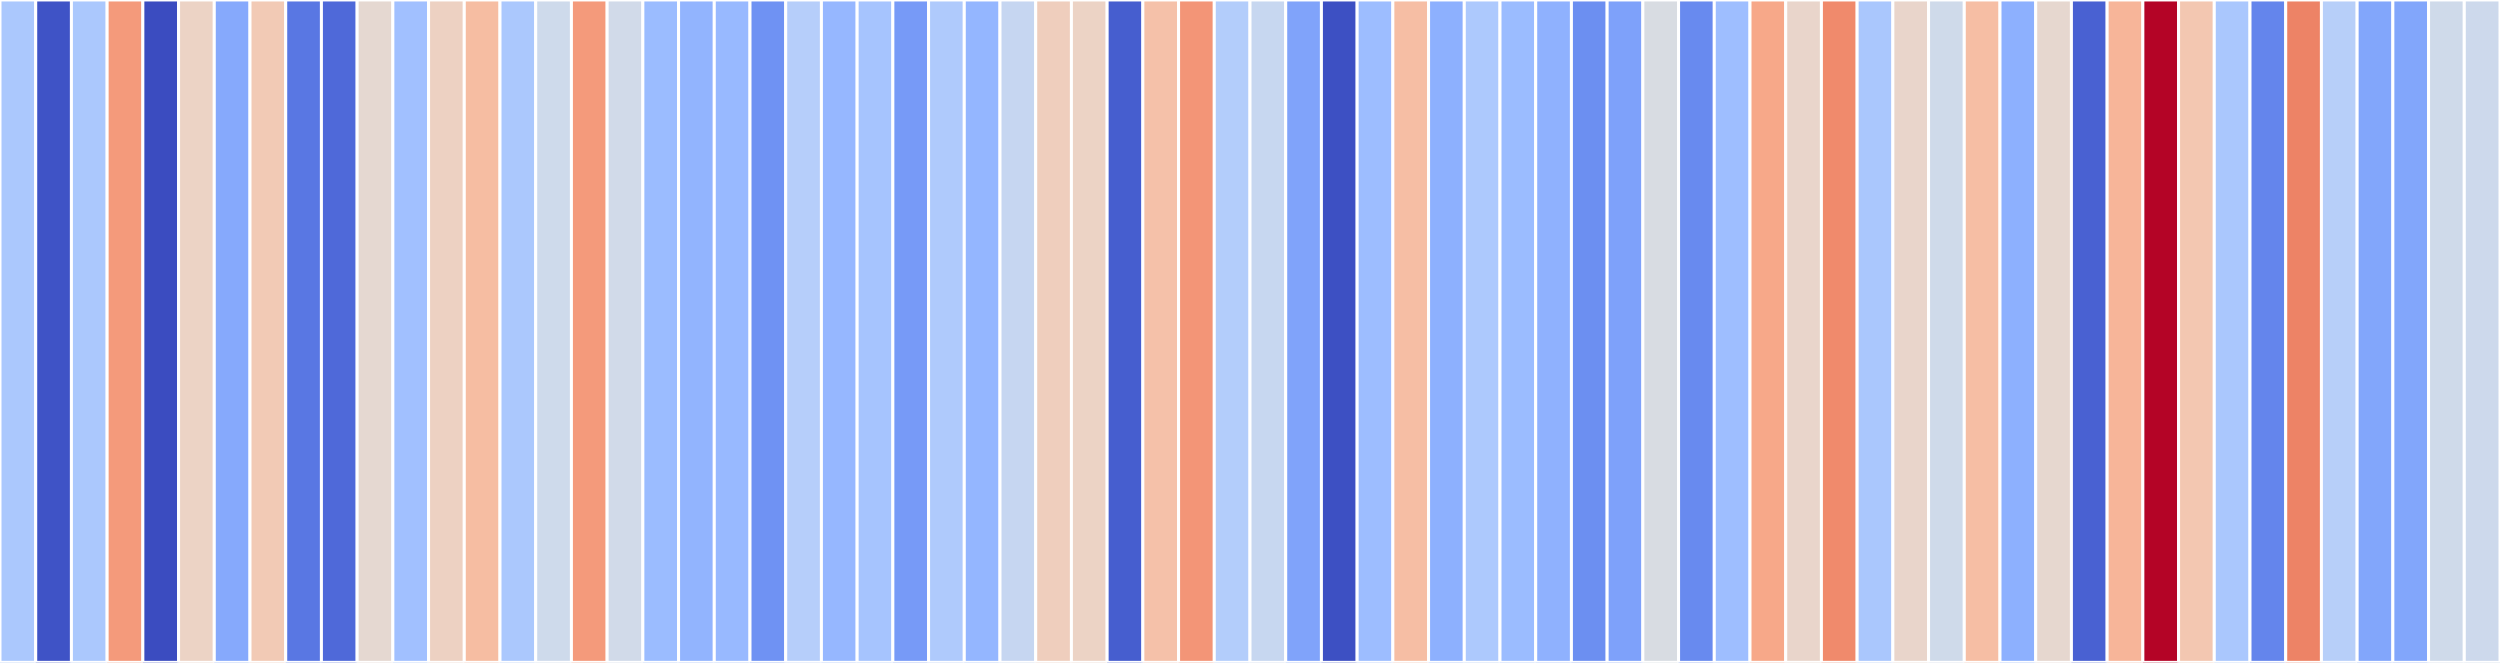
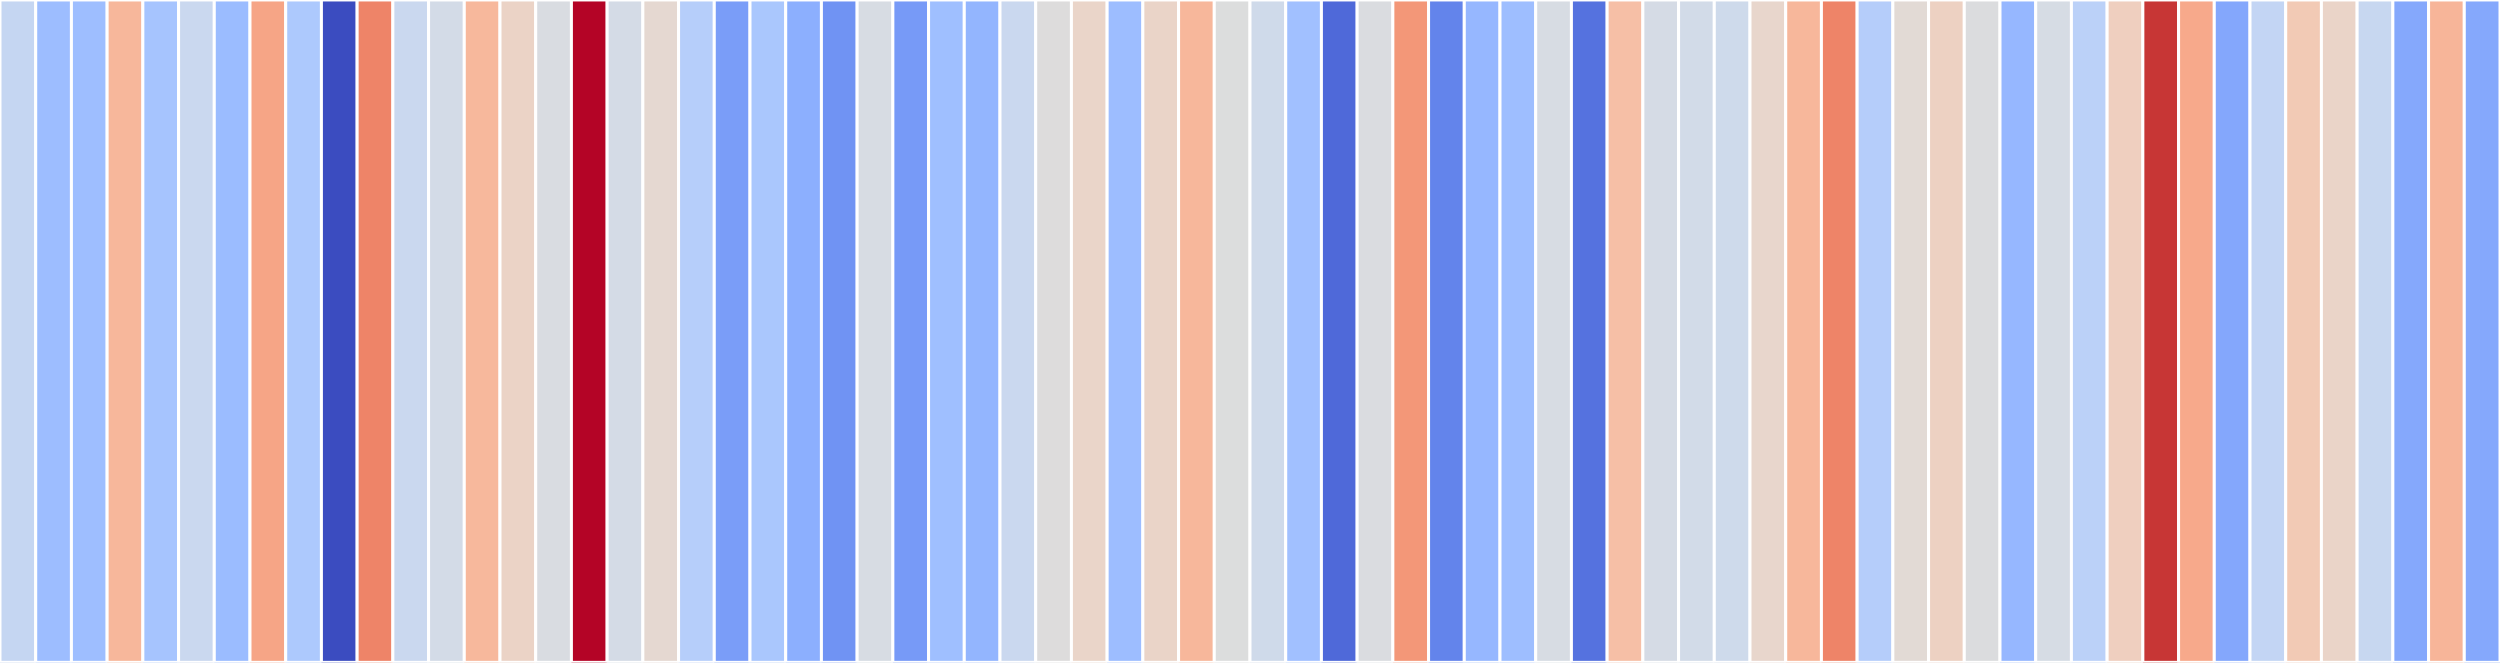
<svg xmlns="http://www.w3.org/2000/svg" width="837pt" height="221.76pt" viewBox="0 0 837 221.76" version="1.1">
  <defs>
    <style type="text/css">*{stroke-linejoin: round; stroke-linecap: butt}</style>
  </defs>
  <g id="figure_1">
    <g id="patch_1">
      <path d="M 0 221.76  L 837 221.76  L 837 0  L 0 0  z " style="fill: #ffffff" />
    </g>
    <g id="axes_1">
      <g id="QuadMesh_1">
-         <path d="M 0 -0  L 11.957 -0  L 11.957 221.76  L 0 221.76  L 0 -0  " clip-path="url(#pd14cc6afc0)" style="fill: #abc8fd; stroke: #ffffff" />
-         <path d="M 11.957 -0  L 23.914 -0  L 23.914 221.76  L 11.957 221.76  L 11.957 -0  " clip-path="url(#pd14cc6afc0)" style="fill: #3f53c6; stroke: #ffffff" />
-         <path d="M 23.914 -0  L 35.871 -0  L 35.871 221.76  L 23.914 221.76  L 23.914 -0  " clip-path="url(#pd14cc6afc0)" style="fill: #abc8fd; stroke: #ffffff" />
-         <path d="M 35.871 -0  L 47.829 -0  L 47.829 221.76  L 35.871 221.76  L 35.871 -0  " clip-path="url(#pd14cc6afc0)" style="fill: #f49a7b; stroke: #ffffff" />
-         <path d="M 47.829 -0  L 59.786 -0  L 59.786 221.76  L 47.829 221.76  L 47.829 -0  " clip-path="url(#pd14cc6afc0)" style="fill: #3b4cc0; stroke: #ffffff" />
-         <path d="M 59.786 -0  L 71.743 -0  L 71.743 221.76  L 59.786 221.76  L 59.786 -0  " clip-path="url(#pd14cc6afc0)" style="fill: #ecd3c5; stroke: #ffffff" />
-         <path d="M 71.743 -0  L 83.7 -0  L 83.7 221.76  L 71.743 221.76  L 71.743 -0  " clip-path="url(#pd14cc6afc0)" style="fill: #86a9fc; stroke: #ffffff" />
-         <path d="M 83.7 -0  L 95.657 -0  L 95.657 221.76  L 83.7 221.76  L 83.7 -0  " clip-path="url(#pd14cc6afc0)" style="fill: #f2cab5; stroke: #ffffff" />
-         <path d="M 95.657 -0  L 107.614 -0  L 107.614 221.76  L 95.657 221.76  L 95.657 -0  " clip-path="url(#pd14cc6afc0)" style="fill: #5977e3; stroke: #ffffff" />
-         <path d="M 107.614 -0  L 119.571 -0  L 119.571 221.76  L 107.614 221.76  L 107.614 -0  " clip-path="url(#pd14cc6afc0)" style="fill: #4f69d9; stroke: #ffffff" />
-         <path d="M 119.571 -0  L 131.529 -0  L 131.529 221.76  L 119.571 221.76  L 119.571 -0  " clip-path="url(#pd14cc6afc0)" style="fill: #e5d8d1; stroke: #ffffff" />
-         <path d="M 131.529 -0  L 143.486 -0  L 143.486 221.76  L 131.529 221.76  L 131.529 -0  " clip-path="url(#pd14cc6afc0)" style="fill: #a1c0ff; stroke: #ffffff" />
-         <path d="M 143.486 -0  L 155.443 -0  L 155.443 221.76  L 143.486 221.76  L 143.486 -0  " clip-path="url(#pd14cc6afc0)" style="fill: #edd1c2; stroke: #ffffff" />
-         <path d="M 155.443 -0  L 167.4 -0  L 167.4 221.76  L 155.443 221.76  L 155.443 -0  " clip-path="url(#pd14cc6afc0)" style="fill: #f6bda2; stroke: #ffffff" />
-         <path d="M 167.4 -0  L 179.357 -0  L 179.357 221.76  L 167.4 221.76  L 167.4 -0  " clip-path="url(#pd14cc6afc0)" style="fill: #abc8fd; stroke: #ffffff" />
-         <path d="M 179.357 -0  L 191.314 -0  L 191.314 221.76  L 179.357 221.76  L 179.357 -0  " clip-path="url(#pd14cc6afc0)" style="fill: #cedaeb; stroke: #ffffff" />
-         <path d="M 191.314 -0  L 203.271 -0  L 203.271 221.76  L 191.314 221.76  L 191.314 -0  " clip-path="url(#pd14cc6afc0)" style="fill: #f49a7b; stroke: #ffffff" />
-         <path d="M 203.271 -0  L 215.229 -0  L 215.229 221.76  L 203.271 221.76  L 203.271 -0  " clip-path="url(#pd14cc6afc0)" style="fill: #d1dae9; stroke: #ffffff" />
-         <path d="M 215.229 -0  L 227.186 -0  L 227.186 221.76  L 215.229 221.76  L 215.229 -0  " clip-path="url(#pd14cc6afc0)" style="fill: #9bbcff; stroke: #ffffff" />
-         <path d="M 227.186 -0  L 239.143 -0  L 239.143 221.76  L 227.186 221.76  L 227.186 -0  " clip-path="url(#pd14cc6afc0)" style="fill: #92b4fe; stroke: #ffffff" />
-         <path d="M 239.143 -0  L 251.1 -0  L 251.1 221.76  L 239.143 221.76  L 239.143 -0  " clip-path="url(#pd14cc6afc0)" style="fill: #98b9ff; stroke: #ffffff" />
-         <path d="M 251.1 -0  L 263.057 -0  L 263.057 221.76  L 251.1 221.76  L 251.1 -0  " clip-path="url(#pd14cc6afc0)" style="fill: #6f92f3; stroke: #ffffff" />
-         <path d="M 263.057 -0  L 275.014 -0  L 275.014 221.76  L 263.057 221.76  L 263.057 -0  " clip-path="url(#pd14cc6afc0)" style="fill: #b6cefa; stroke: #ffffff" />
-         <path d="M 275.014 -0  L 286.971 -0  L 286.971 221.76  L 275.014 221.76  L 275.014 -0  " clip-path="url(#pd14cc6afc0)" style="fill: #96b7ff; stroke: #ffffff" />
-         <path d="M 286.971 -0  L 298.929 -0  L 298.929 221.76  L 286.971 221.76  L 286.971 -0  " clip-path="url(#pd14cc6afc0)" style="fill: #a6c4fe; stroke: #ffffff" />
-         <path d="M 298.929 -0  L 310.886 -0  L 310.886 221.76  L 298.929 221.76  L 298.929 -0  " clip-path="url(#pd14cc6afc0)" style="fill: #779af7; stroke: #ffffff" />
-         <path d="M 310.886 -0  L 322.843 -0  L 322.843 221.76  L 310.886 221.76  L 310.886 -0  " clip-path="url(#pd14cc6afc0)" style="fill: #afcafc; stroke: #ffffff" />
-         <path d="M 322.843 -0  L 334.8 -0  L 334.8 221.76  L 322.843 221.76  L 322.843 -0  " clip-path="url(#pd14cc6afc0)" style="fill: #94b6ff; stroke: #ffffff" />
-         <path d="M 334.8 -0  L 346.757 -0  L 346.757 221.76  L 334.8 221.76  L 334.8 -0  " clip-path="url(#pd14cc6afc0)" style="fill: #c6d6f1; stroke: #ffffff" />
-         <path d="M 346.757 -0  L 358.714 -0  L 358.714 221.76  L 346.757 221.76  L 346.757 -0  " clip-path="url(#pd14cc6afc0)" style="fill: #efcebd; stroke: #ffffff" />
-         <path d="M 358.714 -0  L 370.671 -0  L 370.671 221.76  L 358.714 221.76  L 358.714 -0  " clip-path="url(#pd14cc6afc0)" style="fill: #ecd3c5; stroke: #ffffff" />
-         <path d="M 370.671 -0  L 382.629 -0  L 382.629 221.76  L 370.671 221.76  L 370.671 -0  " clip-path="url(#pd14cc6afc0)" style="fill: #465ecf; stroke: #ffffff" />
-         <path d="M 382.629 -0  L 394.586 -0  L 394.586 221.76  L 382.629 221.76  L 382.629 -0  " clip-path="url(#pd14cc6afc0)" style="fill: #f5c1a9; stroke: #ffffff" />
-         <path d="M 394.586 -0  L 406.543 -0  L 406.543 221.76  L 394.586 221.76  L 394.586 -0  " clip-path="url(#pd14cc6afc0)" style="fill: #f39577; stroke: #ffffff" />
-         <path d="M 406.543 -0  L 418.5 -0  L 418.5 221.76  L 406.543 221.76  L 406.543 -0  " clip-path="url(#pd14cc6afc0)" style="fill: #b3cdfb; stroke: #ffffff" />
-         <path d="M 418.5 -0  L 430.457 -0  L 430.457 221.76  L 418.5 221.76  L 418.5 -0  " clip-path="url(#pd14cc6afc0)" style="fill: #c7d7f0; stroke: #ffffff" />
-         <path d="M 430.457 -0  L 442.414 -0  L 442.414 221.76  L 430.457 221.76  L 430.457 -0  " clip-path="url(#pd14cc6afc0)" style="fill: #80a3fa; stroke: #ffffff" />
-         <path d="M 442.414 -0  L 454.371 -0  L 454.371 221.76  L 442.414 221.76  L 442.414 -0  " clip-path="url(#pd14cc6afc0)" style="fill: #3d50c3; stroke: #ffffff" />
-         <path d="M 454.371 -0  L 466.329 -0  L 466.329 221.76  L 454.371 221.76  L 454.371 -0  " clip-path="url(#pd14cc6afc0)" style="fill: #9dbdff; stroke: #ffffff" />
-         <path d="M 466.329 -0  L 478.286 -0  L 478.286 221.76  L 466.329 221.76  L 466.329 -0  " clip-path="url(#pd14cc6afc0)" style="fill: #f6bea4; stroke: #ffffff" />
-         <path d="M 478.286 -0  L 490.243 -0  L 490.243 221.76  L 478.286 221.76  L 478.286 -0  " clip-path="url(#pd14cc6afc0)" style="fill: #8db0fe; stroke: #ffffff" />
-         <path d="M 490.243 -0  L 502.2 -0  L 502.2 221.76  L 490.243 221.76  L 490.243 -0  " clip-path="url(#pd14cc6afc0)" style="fill: #adc9fd; stroke: #ffffff" />
-         <path d="M 502.2 -0  L 514.157 -0  L 514.157 221.76  L 502.2 221.76  L 502.2 -0  " clip-path="url(#pd14cc6afc0)" style="fill: #9bbcff; stroke: #ffffff" />
-         <path d="M 514.157 -0  L 526.114 -0  L 526.114 221.76  L 514.157 221.76  L 514.157 -0  " clip-path="url(#pd14cc6afc0)" style="fill: #8fb1fe; stroke: #ffffff" />
-         <path d="M 526.114 -0  L 538.071 -0  L 538.071 221.76  L 526.114 221.76  L 526.114 -0  " clip-path="url(#pd14cc6afc0)" style="fill: #6c8ff1; stroke: #ffffff" />
-         <path d="M 538.071 -0  L 550.029 -0  L 550.029 221.76  L 538.071 221.76  L 538.071 -0  " clip-path="url(#pd14cc6afc0)" style="fill: #7ea1fa; stroke: #ffffff" />
-         <path d="M 550.029 -0  L 561.986 -0  L 561.986 221.76  L 550.029 221.76  L 550.029 -0  " clip-path="url(#pd14cc6afc0)" style="fill: #d8dce2; stroke: #ffffff" />
-         <path d="M 561.986 -0  L 573.943 -0  L 573.943 221.76  L 561.986 221.76  L 561.986 -0  " clip-path="url(#pd14cc6afc0)" style="fill: #688aef; stroke: #ffffff" />
-         <path d="M 573.943 -0  L 585.9 -0  L 585.9 221.76  L 573.943 221.76  L 573.943 -0  " clip-path="url(#pd14cc6afc0)" style="fill: #9ebeff; stroke: #ffffff" />
-         <path d="M 585.9 -0  L 597.857 -0  L 597.857 221.76  L 585.9 221.76  L 585.9 -0  " clip-path="url(#pd14cc6afc0)" style="fill: #f7a889; stroke: #ffffff" />
-         <path d="M 597.857 -0  L 609.814 -0  L 609.814 221.76  L 597.857 221.76  L 597.857 -0  " clip-path="url(#pd14cc6afc0)" style="fill: #e9d5cb; stroke: #ffffff" />
-         <path d="M 609.814 -0  L 621.771 -0  L 621.771 221.76  L 609.814 221.76  L 609.814 -0  " clip-path="url(#pd14cc6afc0)" style="fill: #f08a6c; stroke: #ffffff" />
-         <path d="M 621.771 -0  L 633.729 -0  L 633.729 221.76  L 621.771 221.76  L 621.771 -0  " clip-path="url(#pd14cc6afc0)" style="fill: #aac7fd; stroke: #ffffff" />
-         <path d="M 633.729 -0  L 645.686 -0  L 645.686 221.76  L 633.729 221.76  L 633.729 -0  " clip-path="url(#pd14cc6afc0)" style="fill: #e9d5cb; stroke: #ffffff" />
-         <path d="M 645.686 -0  L 657.643 -0  L 657.643 221.76  L 645.686 221.76  L 645.686 -0  " clip-path="url(#pd14cc6afc0)" style="fill: #cfdaea; stroke: #ffffff" />
-         <path d="M 657.643 -0  L 669.6 -0  L 669.6 221.76  L 657.643 221.76  L 657.643 -0  " clip-path="url(#pd14cc6afc0)" style="fill: #f6bea4; stroke: #ffffff" />
-         <path d="M 669.6 -0  L 681.557 -0  L 681.557 221.76  L 669.6 221.76  L 669.6 -0  " clip-path="url(#pd14cc6afc0)" style="fill: #8db0fe; stroke: #ffffff" />
-         <path d="M 681.557 -0  L 693.514 -0  L 693.514 221.76  L 681.557 221.76  L 681.557 -0  " clip-path="url(#pd14cc6afc0)" style="fill: #e6d7cf; stroke: #ffffff" />
-         <path d="M 693.514 -0  L 705.471 -0  L 705.471 221.76  L 693.514 221.76  L 693.514 -0  " clip-path="url(#pd14cc6afc0)" style="fill: #4961d2; stroke: #ffffff" />
-         <path d="M 705.471 -0  L 717.429 -0  L 717.429 221.76  L 705.471 221.76  L 705.471 -0  " clip-path="url(#pd14cc6afc0)" style="fill: #f7b599; stroke: #ffffff" />
-         <path d="M 717.429 -0  L 729.386 -0  L 729.386 221.76  L 717.429 221.76  L 717.429 -0  " clip-path="url(#pd14cc6afc0)" style="fill: #b40426; stroke: #ffffff" />
-         <path d="M 729.386 -0  L 741.343 -0  L 741.343 221.76  L 729.386 221.76  L 729.386 -0  " clip-path="url(#pd14cc6afc0)" style="fill: #f3c7b1; stroke: #ffffff" />
-         <path d="M 741.343 -0  L 753.3 -0  L 753.3 221.76  L 741.343 221.76  L 741.343 -0  " clip-path="url(#pd14cc6afc0)" style="fill: #aac7fd; stroke: #ffffff" />
-         <path d="M 753.3 -0  L 765.257 -0  L 765.257 221.76  L 753.3 221.76  L 753.3 -0  " clip-path="url(#pd14cc6afc0)" style="fill: #6485ec; stroke: #ffffff" />
-         <path d="M 765.257 -0  L 777.214 -0  L 777.214 221.76  L 765.257 221.76  L 765.257 -0  " clip-path="url(#pd14cc6afc0)" style="fill: #ed8366; stroke: #ffffff" />
-         <path d="M 777.214 -0  L 789.171 -0  L 789.171 221.76  L 777.214 221.76  L 777.214 -0  " clip-path="url(#pd14cc6afc0)" style="fill: #b7cff9; stroke: #ffffff" />
-         <path d="M 789.171 -0  L 801.129 -0  L 801.129 221.76  L 789.171 221.76  L 789.171 -0  " clip-path="url(#pd14cc6afc0)" style="fill: #82a6fb; stroke: #ffffff" />
-         <path d="M 801.129 -0  L 813.086 -0  L 813.086 221.76  L 801.129 221.76  L 801.129 -0  " clip-path="url(#pd14cc6afc0)" style="fill: #82a6fb; stroke: #ffffff" />
-         <path d="M 813.086 -0  L 825.043 -0  L 825.043 221.76  L 813.086 221.76  L 813.086 -0  " clip-path="url(#pd14cc6afc0)" style="fill: #cfdaea; stroke: #ffffff" />
-         <path d="M 825.043 -0  L 837 -0  L 837 221.76  L 825.043 221.76  L 825.043 -0  " clip-path="url(#pd14cc6afc0)" style="fill: #cdd9ec; stroke: #ffffff" />
+         <path d="M 0 -0  L 11.957 -0  L 11.957 221.76  L 0 221.76  L 0 -0  " clip-path="url(#p93beab143b)" style="fill: #c5d6f2; stroke: #ffffff" />
+         <path d="M 11.957 -0  L 23.914 -0  L 23.914 221.76  L 11.957 221.76  L 11.957 -0  " clip-path="url(#p93beab143b)" style="fill: #9dbdff; stroke: #ffffff" />
+         <path d="M 23.914 -0  L 35.871 -0  L 35.871 221.76  L 23.914 221.76  L 23.914 -0  " clip-path="url(#p93beab143b)" style="fill: #9ebeff; stroke: #ffffff" />
+         <path d="M 35.871 -0  L 47.829 -0  L 47.829 221.76  L 35.871 221.76  L 35.871 -0  " clip-path="url(#p93beab143b)" style="fill: #f7b79b; stroke: #ffffff" />
+         <path d="M 47.829 -0  L 59.786 -0  L 59.786 221.76  L 47.829 221.76  L 47.829 -0  " clip-path="url(#p93beab143b)" style="fill: #a6c4fe; stroke: #ffffff" />
+         <path d="M 59.786 -0  L 71.743 -0  L 71.743 221.76  L 59.786 221.76  L 59.786 -0  " clip-path="url(#p93beab143b)" style="fill: #cad8ef; stroke: #ffffff" />
+         <path d="M 71.743 -0  L 83.7 -0  L 83.7 221.76  L 71.743 221.76  L 71.743 -0  " clip-path="url(#p93beab143b)" style="fill: #9bbcff; stroke: #ffffff" />
+         <path d="M 83.7 -0  L 95.657 -0  L 95.657 221.76  L 83.7 221.76  L 83.7 -0  " clip-path="url(#p93beab143b)" style="fill: #f6a586; stroke: #ffffff" />
+         <path d="M 95.657 -0  L 107.614 -0  L 107.614 221.76  L 95.657 221.76  L 95.657 -0  " clip-path="url(#p93beab143b)" style="fill: #adc9fd; stroke: #ffffff" />
+         <path d="M 107.614 -0  L 119.571 -0  L 119.571 221.76  L 107.614 221.76  L 107.614 -0  " clip-path="url(#p93beab143b)" style="fill: #3b4cc0; stroke: #ffffff" />
+         <path d="M 119.571 -0  L 131.529 -0  L 131.529 221.76  L 119.571 221.76  L 119.571 -0  " clip-path="url(#p93beab143b)" style="fill: #ee8468; stroke: #ffffff" />
+         <path d="M 131.529 -0  L 143.486 -0  L 143.486 221.76  L 131.529 221.76  L 131.529 -0  " clip-path="url(#p93beab143b)" style="fill: #cad8ef; stroke: #ffffff" />
+         <path d="M 143.486 -0  L 155.443 -0  L 155.443 221.76  L 143.486 221.76  L 143.486 -0  " clip-path="url(#p93beab143b)" style="fill: #d3dbe7; stroke: #ffffff" />
+         <path d="M 155.443 -0  L 167.4 -0  L 167.4 221.76  L 155.443 221.76  L 155.443 -0  " clip-path="url(#p93beab143b)" style="fill: #f7b89c; stroke: #ffffff" />
+         <path d="M 167.4 -0  L 179.357 -0  L 179.357 221.76  L 167.4 221.76  L 167.4 -0  " clip-path="url(#p93beab143b)" style="fill: #ebd3c6; stroke: #ffffff" />
+         <path d="M 179.357 -0  L 191.314 -0  L 191.314 221.76  L 179.357 221.76  L 179.357 -0  " clip-path="url(#p93beab143b)" style="fill: #d9dce1; stroke: #ffffff" />
+         <path d="M 191.314 -0  L 203.271 -0  L 203.271 221.76  L 191.314 221.76  L 191.314 -0  " clip-path="url(#p93beab143b)" style="fill: #b40426; stroke: #ffffff" />
+         <path d="M 203.271 -0  L 215.229 -0  L 215.229 221.76  L 203.271 221.76  L 203.271 -0  " clip-path="url(#p93beab143b)" style="fill: #d4dbe6; stroke: #ffffff" />
+         <path d="M 215.229 -0  L 227.186 -0  L 227.186 221.76  L 215.229 221.76  L 215.229 -0  " clip-path="url(#p93beab143b)" style="fill: #e5d8d1; stroke: #ffffff" />
+         <path d="M 227.186 -0  L 239.143 -0  L 239.143 221.76  L 227.186 221.76  L 227.186 -0  " clip-path="url(#p93beab143b)" style="fill: #b6cefa; stroke: #ffffff" />
+         <path d="M 239.143 -0  L 251.1 -0  L 251.1 221.76  L 239.143 221.76  L 239.143 -0  " clip-path="url(#p93beab143b)" style="fill: #7a9df8; stroke: #ffffff" />
+         <path d="M 251.1 -0  L 263.057 -0  L 263.057 221.76  L 251.1 221.76  L 251.1 -0  " clip-path="url(#p93beab143b)" style="fill: #aac7fd; stroke: #ffffff" />
+         <path d="M 263.057 -0  L 275.014 -0  L 275.014 221.76  L 263.057 221.76  L 263.057 -0  " clip-path="url(#p93beab143b)" style="fill: #8caffe; stroke: #ffffff" />
+         <path d="M 275.014 -0  L 286.971 -0  L 286.971 221.76  L 275.014 221.76  L 275.014 -0  " clip-path="url(#p93beab143b)" style="fill: #7093f3; stroke: #ffffff" />
+         <path d="M 286.971 -0  L 298.929 -0  L 298.929 221.76  L 286.971 221.76  L 286.971 -0  " clip-path="url(#p93beab143b)" style="fill: #d7dce3; stroke: #ffffff" />
+         <path d="M 298.929 -0  L 310.886 -0  L 310.886 221.76  L 298.929 221.76  L 298.929 -0  " clip-path="url(#p93beab143b)" style="fill: #779af7; stroke: #ffffff" />
+         <path d="M 310.886 -0  L 322.843 -0  L 322.843 221.76  L 310.886 221.76  L 310.886 -0  " clip-path="url(#p93beab143b)" style="fill: #9fbfff; stroke: #ffffff" />
+         <path d="M 322.843 -0  L 334.8 -0  L 334.8 221.76  L 322.843 221.76  L 322.843 -0  " clip-path="url(#p93beab143b)" style="fill: #93b5fe; stroke: #ffffff" />
+         <path d="M 334.8 -0  L 346.757 -0  L 346.757 221.76  L 334.8 221.76  L 334.8 -0  " clip-path="url(#p93beab143b)" style="fill: #cad8ef; stroke: #ffffff" />
+         <path d="M 346.757 -0  L 358.714 -0  L 358.714 221.76  L 346.757 221.76  L 346.757 -0  " clip-path="url(#p93beab143b)" style="fill: #dddcdc; stroke: #ffffff" />
+         <path d="M 358.714 -0  L 370.671 -0  L 370.671 221.76  L 358.714 221.76  L 358.714 -0  " clip-path="url(#p93beab143b)" style="fill: #ead5c9; stroke: #ffffff" />
+         <path d="M 370.671 -0  L 382.629 -0  L 382.629 221.76  L 370.671 221.76  L 370.671 -0  " clip-path="url(#p93beab143b)" style="fill: #9dbdff; stroke: #ffffff" />
+         <path d="M 382.629 -0  L 394.586 -0  L 394.586 221.76  L 382.629 221.76  L 382.629 -0  " clip-path="url(#p93beab143b)" style="fill: #ead4c8; stroke: #ffffff" />
+         <path d="M 394.586 -0  L 406.543 -0  L 406.543 221.76  L 394.586 221.76  L 394.586 -0  " clip-path="url(#p93beab143b)" style="fill: #f7b79b; stroke: #ffffff" />
+         <path d="M 406.543 -0  L 418.5 -0  L 418.5 221.76  L 406.543 221.76  L 406.543 -0  " clip-path="url(#p93beab143b)" style="fill: #dcdddd; stroke: #ffffff" />
+         <path d="M 418.5 -0  L 430.457 -0  L 430.457 221.76  L 418.5 221.76  L 418.5 -0  " clip-path="url(#p93beab143b)" style="fill: #cfdaea; stroke: #ffffff" />
+         <path d="M 430.457 -0  L 442.414 -0  L 442.414 221.76  L 430.457 221.76  L 430.457 -0  " clip-path="url(#p93beab143b)" style="fill: #a1c0ff; stroke: #ffffff" />
+         <path d="M 442.414 -0  L 454.371 -0  L 454.371 221.76  L 442.414 221.76  L 442.414 -0  " clip-path="url(#p93beab143b)" style="fill: #4f69d9; stroke: #ffffff" />
+         <path d="M 454.371 -0  L 466.329 -0  L 466.329 221.76  L 454.371 221.76  L 454.371 -0  " clip-path="url(#p93beab143b)" style="fill: #dadce0; stroke: #ffffff" />
+         <path d="M 466.329 -0  L 478.286 -0  L 478.286 221.76  L 466.329 221.76  L 466.329 -0  " clip-path="url(#p93beab143b)" style="fill: #f39778; stroke: #ffffff" />
+         <path d="M 478.286 -0  L 490.243 -0  L 490.243 221.76  L 478.286 221.76  L 478.286 -0  " clip-path="url(#p93beab143b)" style="fill: #6384eb; stroke: #ffffff" />
+         <path d="M 490.243 -0  L 502.2 -0  L 502.2 221.76  L 490.243 221.76  L 490.243 -0  " clip-path="url(#p93beab143b)" style="fill: #96b7ff; stroke: #ffffff" />
+         <path d="M 502.2 -0  L 514.157 -0  L 514.157 221.76  L 502.2 221.76  L 502.2 -0  " clip-path="url(#p93beab143b)" style="fill: #9ebeff; stroke: #ffffff" />
+         <path d="M 514.157 -0  L 526.114 -0  L 526.114 221.76  L 514.157 221.76  L 514.157 -0  " clip-path="url(#p93beab143b)" style="fill: #d7dce3; stroke: #ffffff" />
+         <path d="M 526.114 -0  L 538.071 -0  L 538.071 221.76  L 526.114 221.76  L 526.114 -0  " clip-path="url(#p93beab143b)" style="fill: #5572df; stroke: #ffffff" />
+         <path d="M 538.071 -0  L 550.029 -0  L 550.029 221.76  L 538.071 221.76  L 538.071 -0  " clip-path="url(#p93beab143b)" style="fill: #f6bfa6; stroke: #ffffff" />
+         <path d="M 550.029 -0  L 561.986 -0  L 561.986 221.76  L 550.029 221.76  L 550.029 -0  " clip-path="url(#p93beab143b)" style="fill: #d5dbe5; stroke: #ffffff" />
+         <path d="M 561.986 -0  L 573.943 -0  L 573.943 221.76  L 561.986 221.76  L 561.986 -0  " clip-path="url(#p93beab143b)" style="fill: #d2dbe8; stroke: #ffffff" />
+         <path d="M 573.943 -0  L 585.9 -0  L 585.9 221.76  L 573.943 221.76  L 573.943 -0  " clip-path="url(#p93beab143b)" style="fill: #cedaeb; stroke: #ffffff" />
+         <path d="M 585.9 -0  L 597.857 -0  L 597.857 221.76  L 585.9 221.76  L 585.9 -0  " clip-path="url(#p93beab143b)" style="fill: #e8d6cc; stroke: #ffffff" />
+         <path d="M 597.857 -0  L 609.814 -0  L 609.814 221.76  L 597.857 221.76  L 597.857 -0  " clip-path="url(#p93beab143b)" style="fill: #f7b79b; stroke: #ffffff" />
+         <path d="M 609.814 -0  L 621.771 -0  L 621.771 221.76  L 609.814 221.76  L 609.814 -0  " clip-path="url(#p93beab143b)" style="fill: #ee8468; stroke: #ffffff" />
+         <path d="M 621.771 -0  L 633.729 -0  L 633.729 221.76  L 621.771 221.76  L 621.771 -0  " clip-path="url(#p93beab143b)" style="fill: #b5cdfa; stroke: #ffffff" />
+         <path d="M 633.729 -0  L 645.686 -0  L 645.686 221.76  L 633.729 221.76  L 633.729 -0  " clip-path="url(#p93beab143b)" style="fill: #e2dad5; stroke: #ffffff" />
+         <path d="M 645.686 -0  L 657.643 -0  L 657.643 221.76  L 645.686 221.76  L 645.686 -0  " clip-path="url(#p93beab143b)" style="fill: #edd1c2; stroke: #ffffff" />
+         <path d="M 657.643 -0  L 669.6 -0  L 669.6 221.76  L 657.643 221.76  L 657.643 -0  " clip-path="url(#p93beab143b)" style="fill: #dbdcde; stroke: #ffffff" />
+         <path d="M 669.6 -0  L 681.557 -0  L 681.557 221.76  L 669.6 221.76  L 669.6 -0  " clip-path="url(#p93beab143b)" style="fill: #96b7ff; stroke: #ffffff" />
+         <path d="M 681.557 -0  L 693.514 -0  L 693.514 221.76  L 681.557 221.76  L 681.557 -0  " clip-path="url(#p93beab143b)" style="fill: #d6dce4; stroke: #ffffff" />
+         <path d="M 693.514 -0  L 705.471 -0  L 705.471 221.76  L 693.514 221.76  L 693.514 -0  " clip-path="url(#p93beab143b)" style="fill: #bbd1f8; stroke: #ffffff" />
+         <path d="M 705.471 -0  L 717.429 -0  L 717.429 221.76  L 705.471 221.76  L 705.471 -0  " clip-path="url(#p93beab143b)" style="fill: #efcfbf; stroke: #ffffff" />
+         <path d="M 717.429 -0  L 729.386 -0  L 729.386 221.76  L 717.429 221.76  L 717.429 -0  " clip-path="url(#p93beab143b)" style="fill: #c73635; stroke: #ffffff" />
+         <path d="M 729.386 -0  L 741.343 -0  L 741.343 221.76  L 729.386 221.76  L 729.386 -0  " clip-path="url(#p93beab143b)" style="fill: #f7a98b; stroke: #ffffff" />
+         <path d="M 741.343 -0  L 753.3 -0  L 753.3 221.76  L 741.343 221.76  L 741.343 -0  " clip-path="url(#p93beab143b)" style="fill: #84a7fc; stroke: #ffffff" />
+         <path d="M 753.3 -0  L 765.257 -0  L 765.257 221.76  L 753.3 221.76  L 753.3 -0  " clip-path="url(#p93beab143b)" style="fill: #c3d5f4; stroke: #ffffff" />
+         <path d="M 765.257 -0  L 777.214 -0  L 777.214 221.76  L 765.257 221.76  L 765.257 -0  " clip-path="url(#p93beab143b)" style="fill: #f2cab5; stroke: #ffffff" />
+         <path d="M 777.214 -0  L 789.171 -0  L 789.171 221.76  L 777.214 221.76  L 777.214 -0  " clip-path="url(#p93beab143b)" style="fill: #ead4c8; stroke: #ffffff" />
+         <path d="M 789.171 -0  L 801.129 -0  L 801.129 221.76  L 789.171 221.76  L 789.171 -0  " clip-path="url(#p93beab143b)" style="fill: #c7d7f0; stroke: #ffffff" />
+         <path d="M 801.129 -0  L 813.086 -0  L 813.086 221.76  L 801.129 221.76  L 801.129 -0  " clip-path="url(#p93beab143b)" style="fill: #85a8fc; stroke: #ffffff" />
+         <path d="M 813.086 -0  L 825.043 -0  L 825.043 221.76  L 813.086 221.76  L 813.086 -0  " clip-path="url(#p93beab143b)" style="fill: #f7b599; stroke: #ffffff" />
+         <path d="M 825.043 -0  L 837 -0  L 837 221.76  L 825.043 221.76  L 825.043 -0  " clip-path="url(#p93beab143b)" style="fill: #85a8fc; stroke: #ffffff" />
      </g>
    </g>
  </g>
  <defs>
-     <clipPath id="pd14cc6afc0">
+     <clipPath id="p93beab143b">
      <rect x="0" y="-0" width="837" height="221.76" />
    </clipPath>
  </defs>
</svg>
